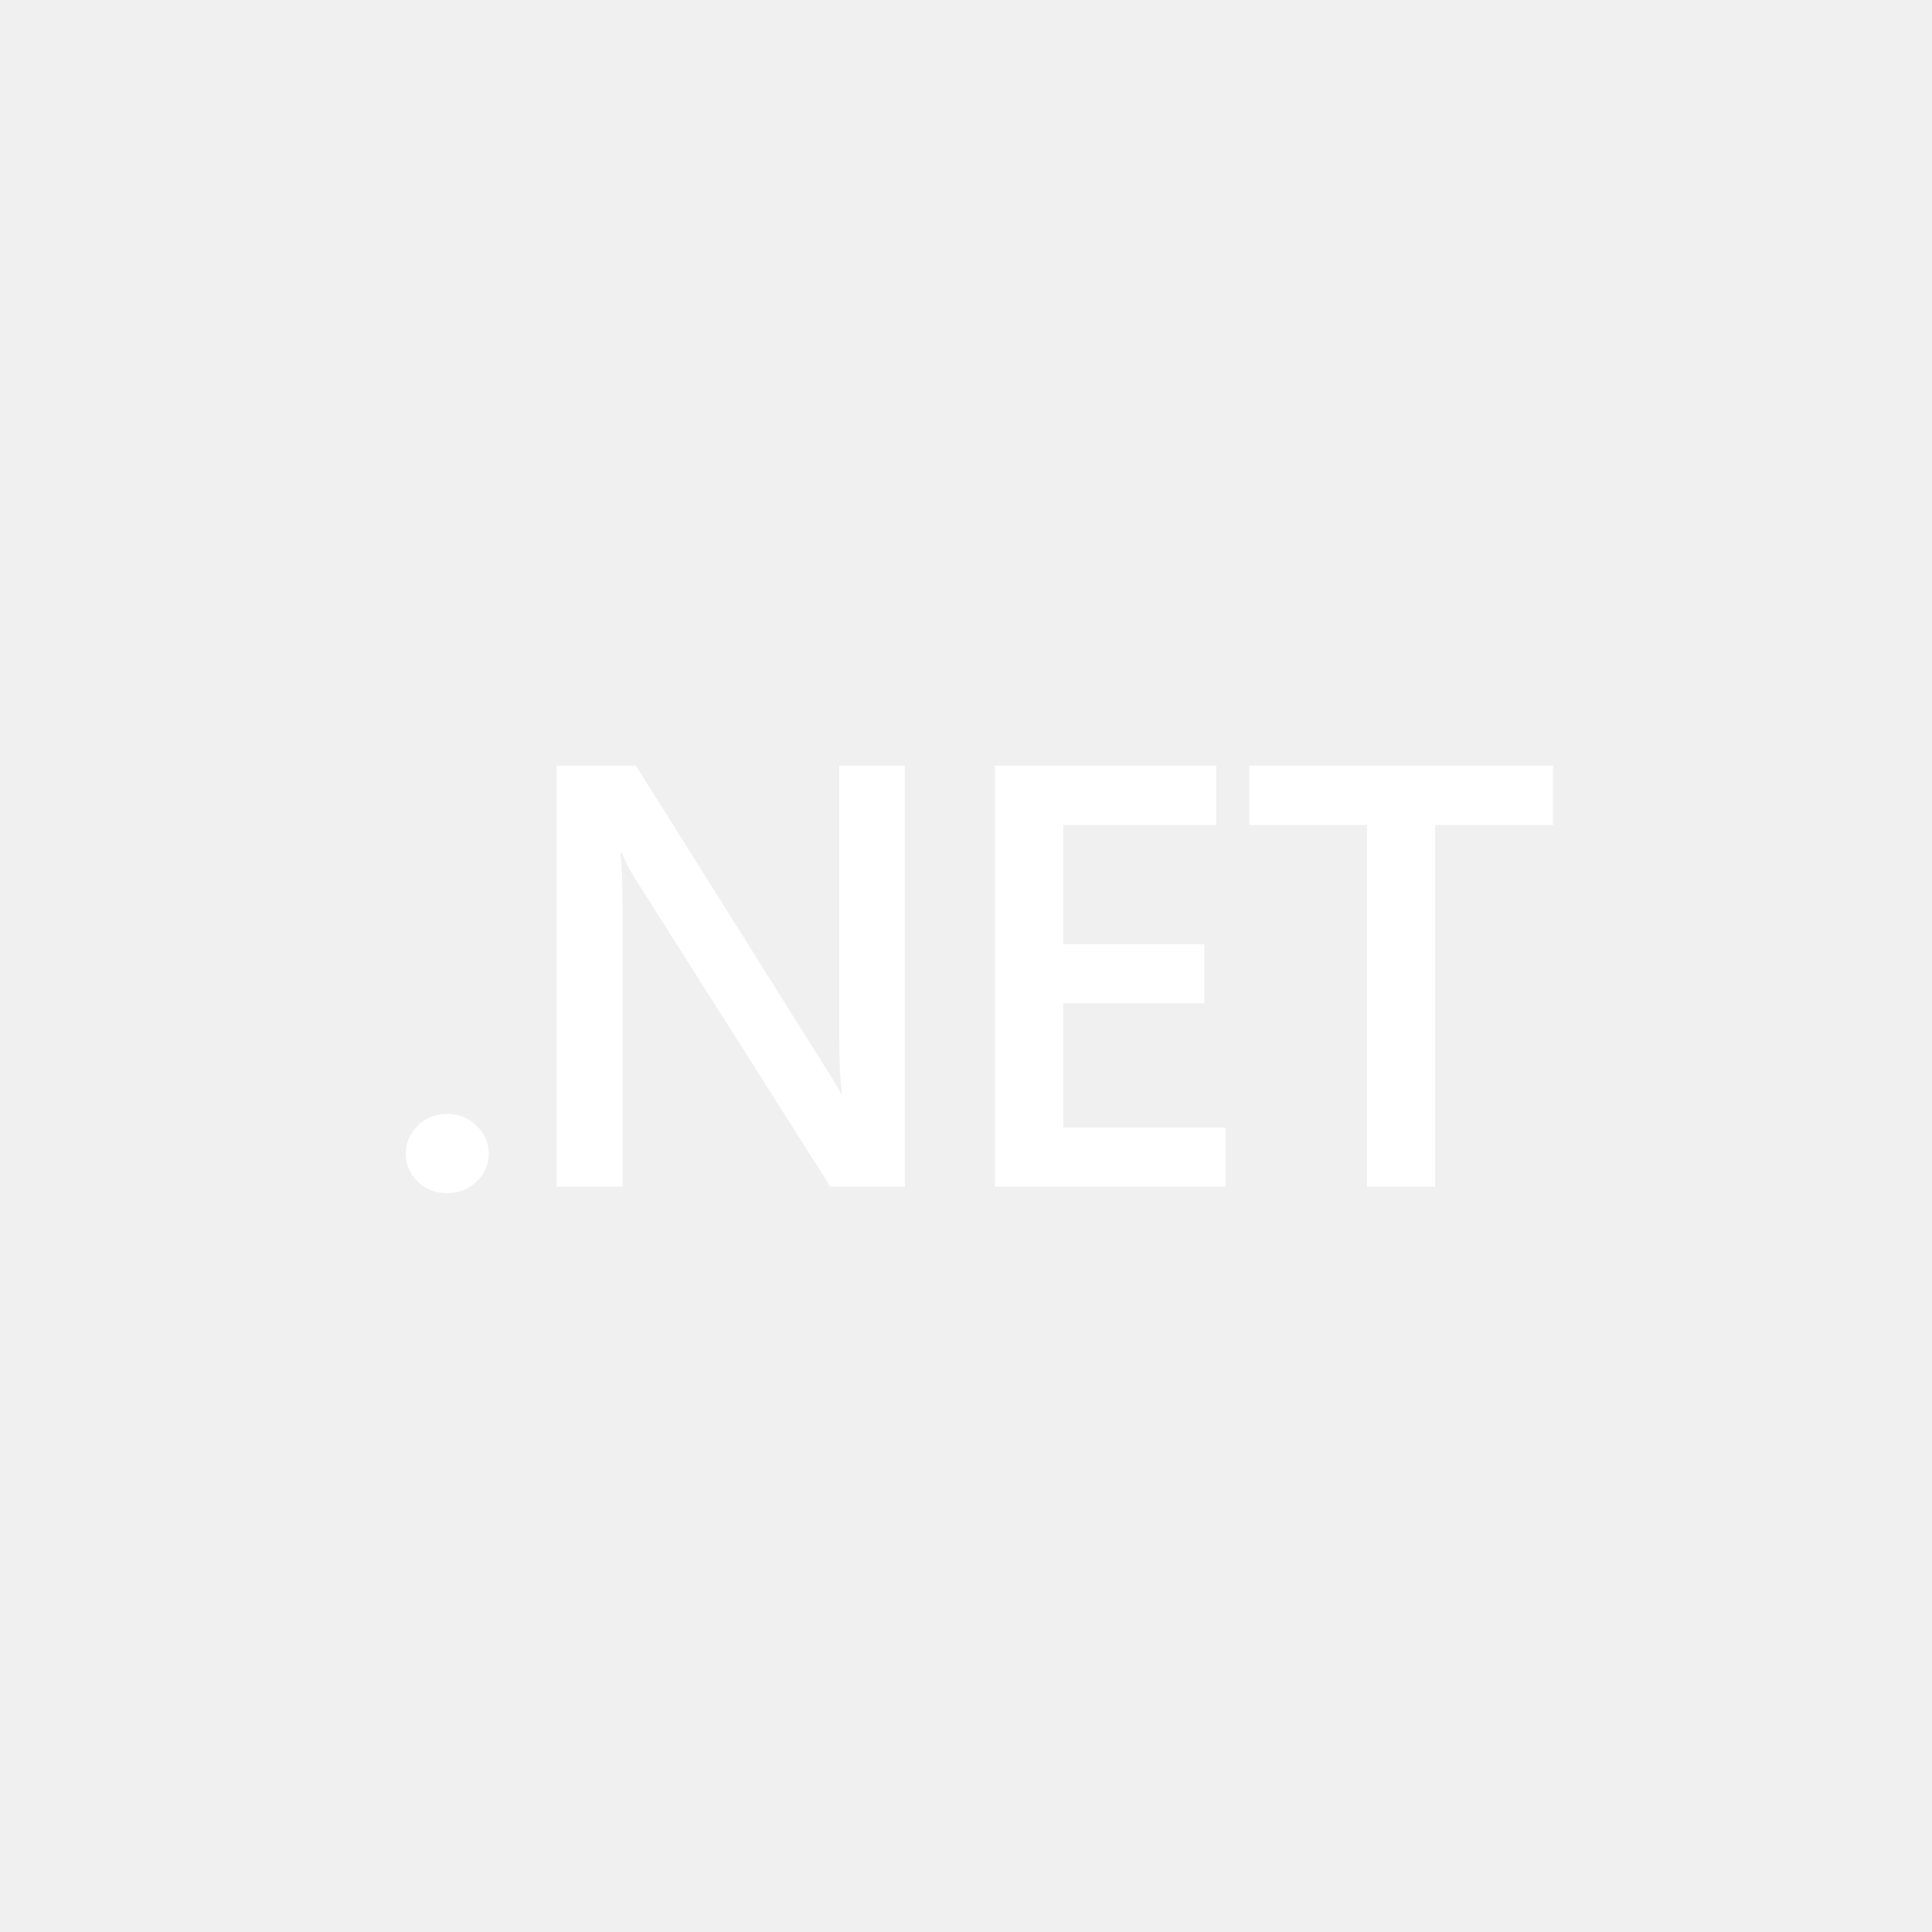
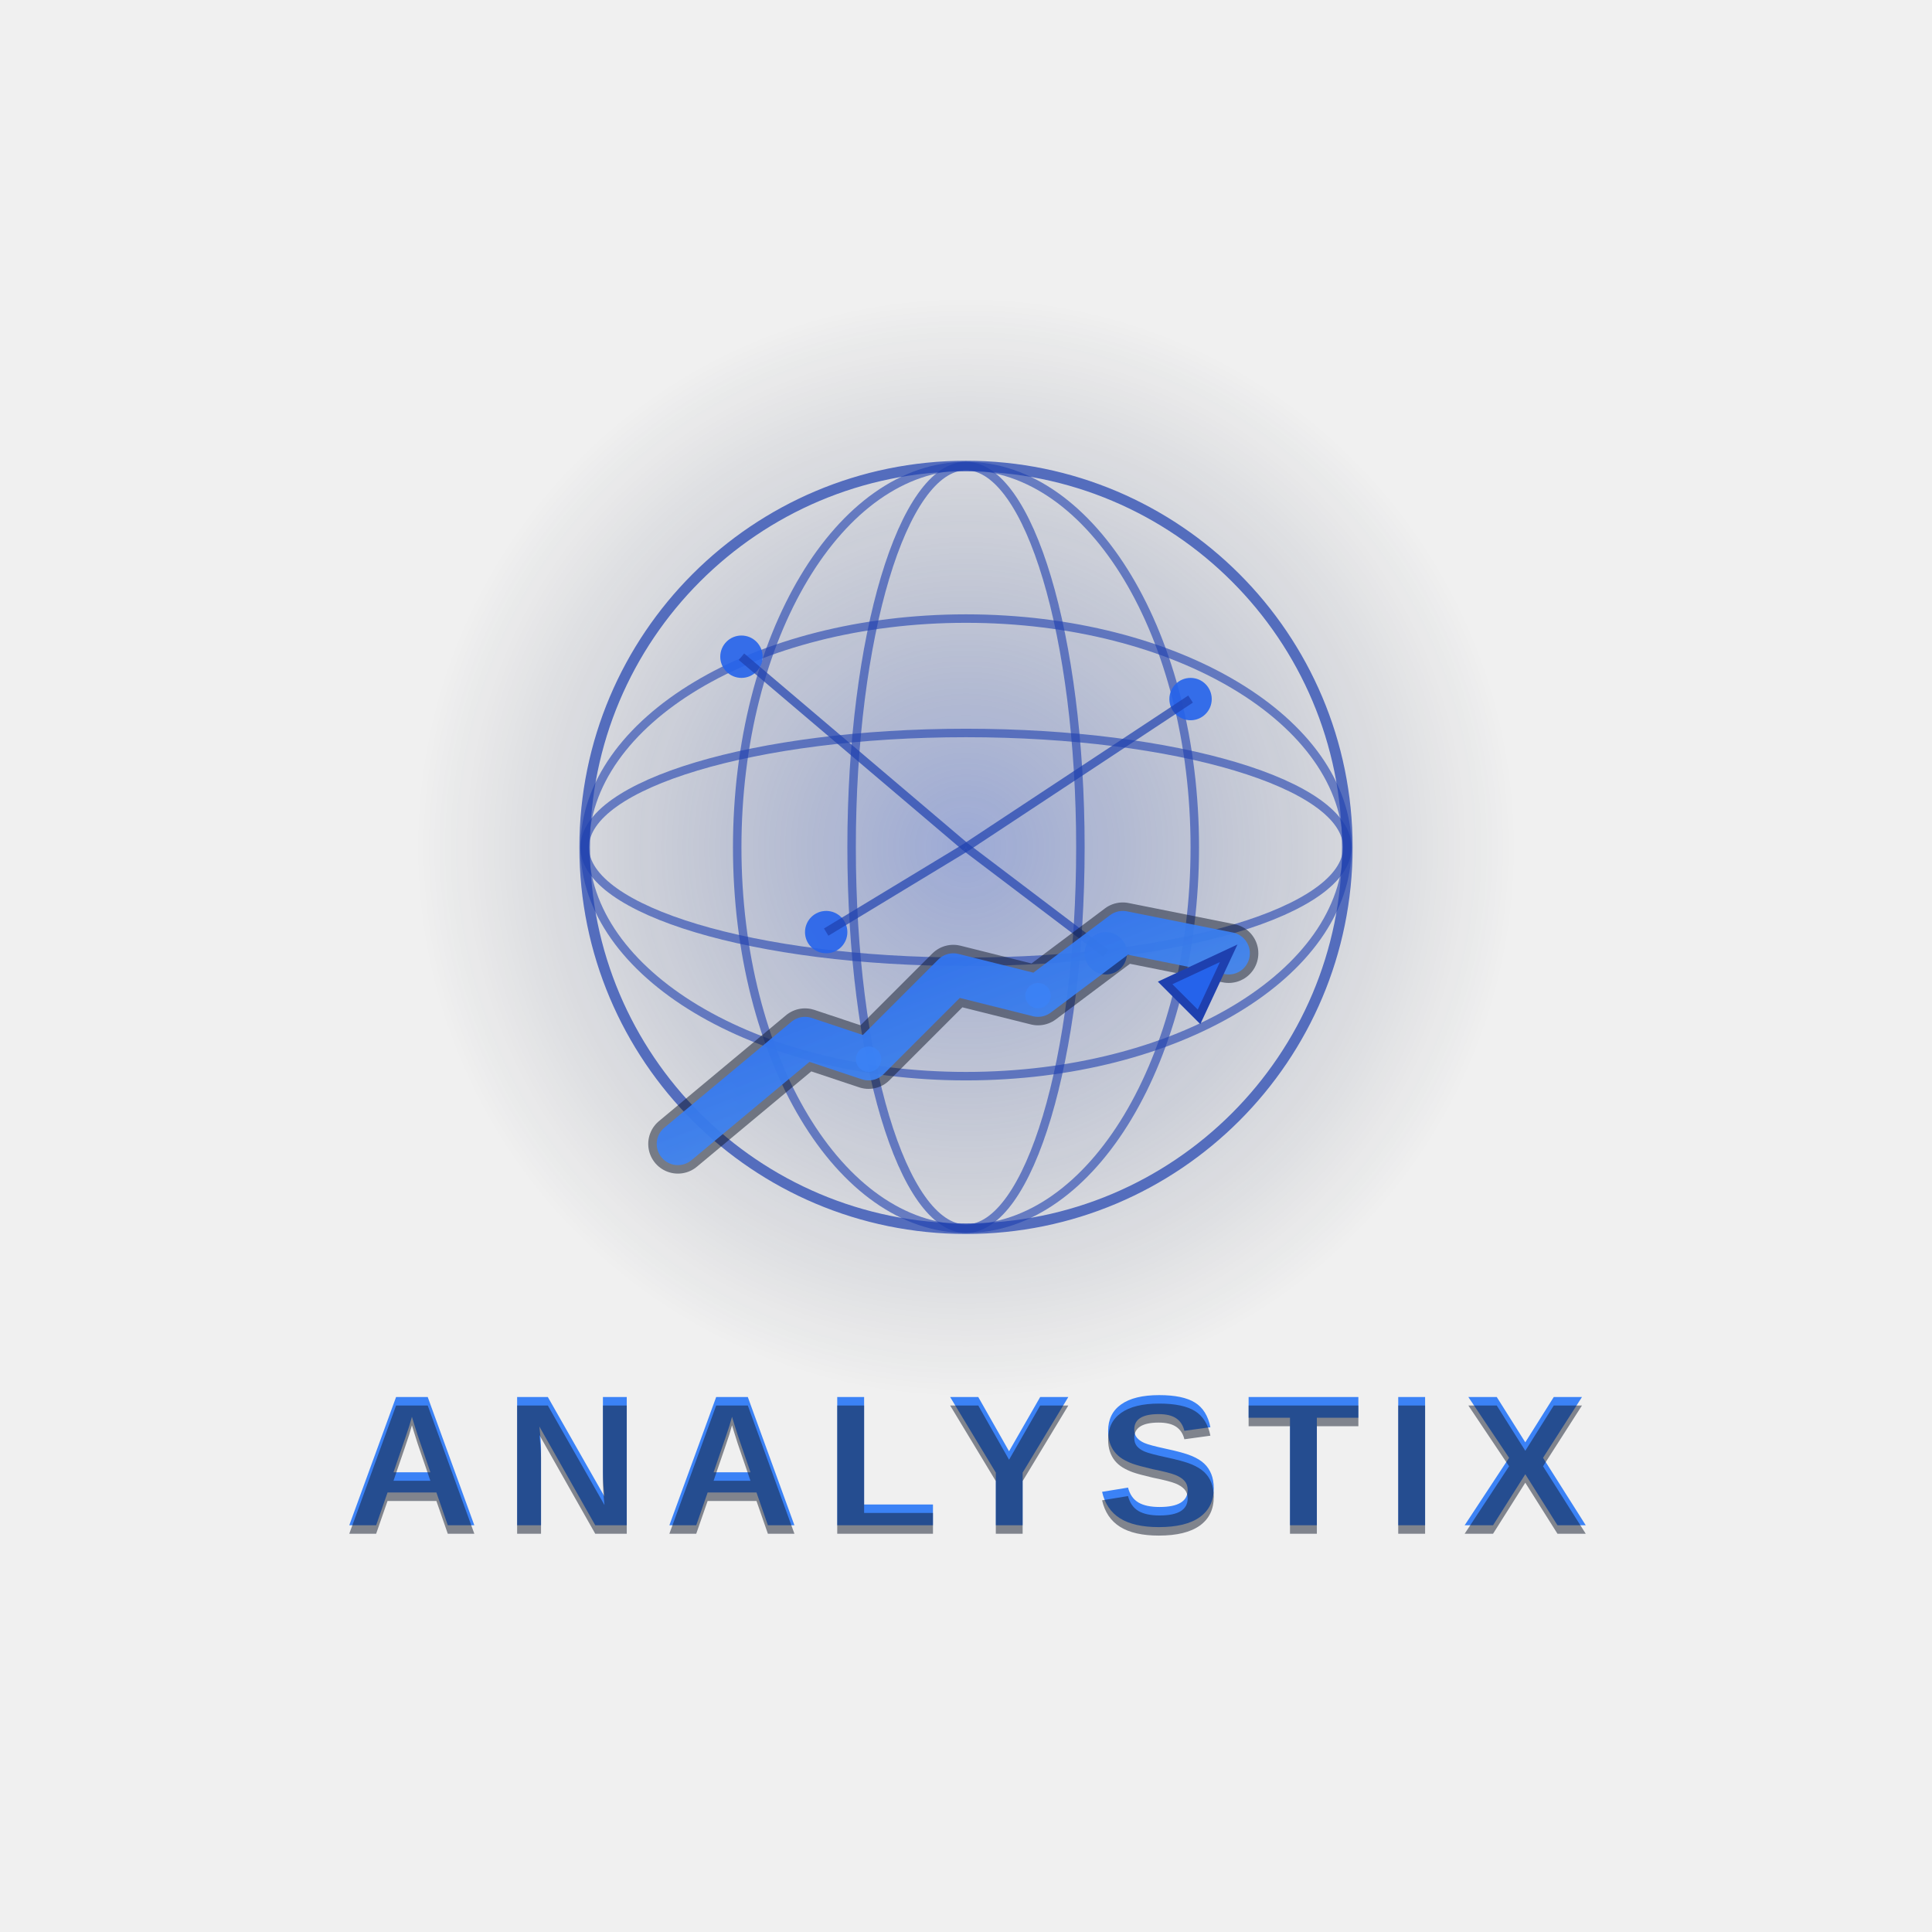
- <svg xmlns="http://www.w3.org/2000/svg" width="456" height="456" viewBox="0 0 456 456" version="1.1" xml:space="preserve" style="fill-rule:evenodd;clip-rule:evenodd;stroke-linejoin:round;stroke-miterlimit:2;">
-   <path d="m 105.5,281.609 c -2.703,0 -5.001,-0.9 -6.893,-2.702 -1.892,-1.848 -2.838,-4.042 -2.838,-6.582 0,-2.587 0.946,-4.804 2.838,-6.652 1.892,-1.848 4.19,-2.772 6.893,-2.772 2.748,0 5.068,0.924 6.96,2.772 1.937,1.848 2.906,4.064 2.906,6.652 0,2.54 -0.968,4.734 -2.906,6.582 -1.892,1.802 -4.212,2.702 -6.96,2.702 z" style="fill:#ffffff;fill-rule:nonzero;stroke-width:0.838" />
-   <path d="M 213.561,280.084 H 195.99 L 149.7,207.054 c -1.171,-1.848 -2.14,-3.765 -2.906,-5.751 h -0.406 c 0.361,2.125 0.541,6.675 0.541,13.65 v 65.132 h -15.543 v -99.36 h 18.719 l 44.737,71.298 c 1.892,2.957 3.109,4.989 3.649,6.098 h 0.27 c -0.45,-2.632 -0.676,-7.09 -0.676,-13.373 v -64.023 h 15.476 z" style="fill:#ffffff;fill-rule:nonzero;stroke-width:0.838" />
-   <path d="m 289.251,280.084 h -54.401 v -99.36 h 52.238 v 13.997 h -36.154 v 28.131 h 33.316 v 13.927 h -33.316 v 29.378 h 38.316 z" style="fill:#ffffff;fill-rule:nonzero;stroke-width:0.838" />
-   <path d="M 366.565,194.721 H 338.722 v 85.363 h -16.084 v -85.363 h -27.775 v -13.997 h 71.701 z" style="fill:#ffffff;fill-rule:nonzero;stroke-width:0.838" />
+ <svg xmlns="http://www.w3.org/2000/svg" width="456" height="456" viewBox="0 0 456 456">
+   <defs>
+     <linearGradient id="arrowGradient" x1="0%" y1="0%" x2="100%" y2="100%">
+       <stop offset="0%" style="stop-color:#2563EB;stop-opacity:1" />
+       <stop offset="50%" style="stop-color:#3B82F6;stop-opacity:0.9" />
+       <stop offset="100%" style="stop-color:#60A5FA;stop-opacity:0.8" />
+     </linearGradient>
+     <radialGradient id="glowGradient" cx="50%" cy="50%" r="50%">
+       <stop offset="0%" style="stop-color:#1E40AF;stop-opacity:0.4" />
+       <stop offset="100%" style="stop-color:#0F172A;stop-opacity:0" />
+     </radialGradient>
+   </defs>
+   <circle cx="228" cy="200" r="130" fill="url(#glowGradient)" />
+   <circle cx="228" cy="200" r="90" fill="none" stroke="#1E40AF" stroke-width="2.5" opacity="0.7" />
+   <ellipse cx="228" cy="200" rx="90" ry="27" fill="none" stroke="#1E40AF" stroke-width="2" opacity="0.6" />
+   <ellipse cx="228" cy="200" rx="90" ry="54" fill="none" stroke="#1E40AF" stroke-width="2" opacity="0.6" />
+   <ellipse cx="228" cy="200" rx="27" ry="90" fill="none" stroke="#1E40AF" stroke-width="2" opacity="0.6" />
+   <ellipse cx="228" cy="200" rx="54" ry="90" fill="none" stroke="#1E40AF" stroke-width="2" opacity="0.6" />
+   <circle cx="175" cy="155" r="5" fill="#2563EB" opacity="0.9" />
+   <circle cx="281" cy="165" r="5" fill="#2563EB" opacity="0.9" />
+   <circle cx="195" cy="220" r="5" fill="#2563EB" opacity="0.9" />
+   <circle cx="261" cy="225" r="5" fill="#2563EB" opacity="0.9" />
+   <line x1="175" y1="155" x2="228" y2="200" stroke="#1E40AF" stroke-width="2" opacity="0.7" />
+   <line x1="281" y1="165" x2="228" y2="200" stroke="#1E40AF" stroke-width="2" opacity="0.7" />
+   <line x1="195" y1="220" x2="228" y2="200" stroke="#1E40AF" stroke-width="2" opacity="0.7" />
+   <line x1="261" y1="225" x2="228" y2="200" stroke="#1E40AF" stroke-width="2" opacity="0.7" />
+   <g transform="translate(145, 220)">
+     <path d="M 15 50 L 45 25 L 60 30 L 80 10 L 100 15 L 120 0 L 145 5" fill="none" stroke="#0F172A" stroke-width="14" stroke-linecap="round" stroke-linejoin="round" opacity="0.5" />
+     <path d="M 15 50 L 45 25 L 60 30 L 80 10 L 100 15 L 120 0 L 145 5" fill="none" stroke="url(#arrowGradient)" stroke-width="10" stroke-linecap="round" stroke-linejoin="round" />
+     <path d="M 145 5 L 130 12 L 138 20 Z" fill="#2563EB" stroke="#1E40AF" stroke-width="2" />
+     <circle cx="60" cy="30" r="3" fill="#3B82F6" opacity="0.8" />
+     <circle cx="100" cy="15" r="3" fill="#3B82F6" opacity="0.8" />
+   </g>
+   <text x="228" y="360" font-family="Arial, sans-serif" font-size="44" font-weight="600" letter-spacing="6" fill="#3B82F6" text-anchor="middle">
+     ANALYSTIX
+   </text>
+   <text x="228" y="362" font-family="Arial, sans-serif" font-size="44" font-weight="600" letter-spacing="6" fill="#0F172A" text-anchor="middle" opacity="0.5">
+     ANALYSTIX
+   </text>
</svg>
